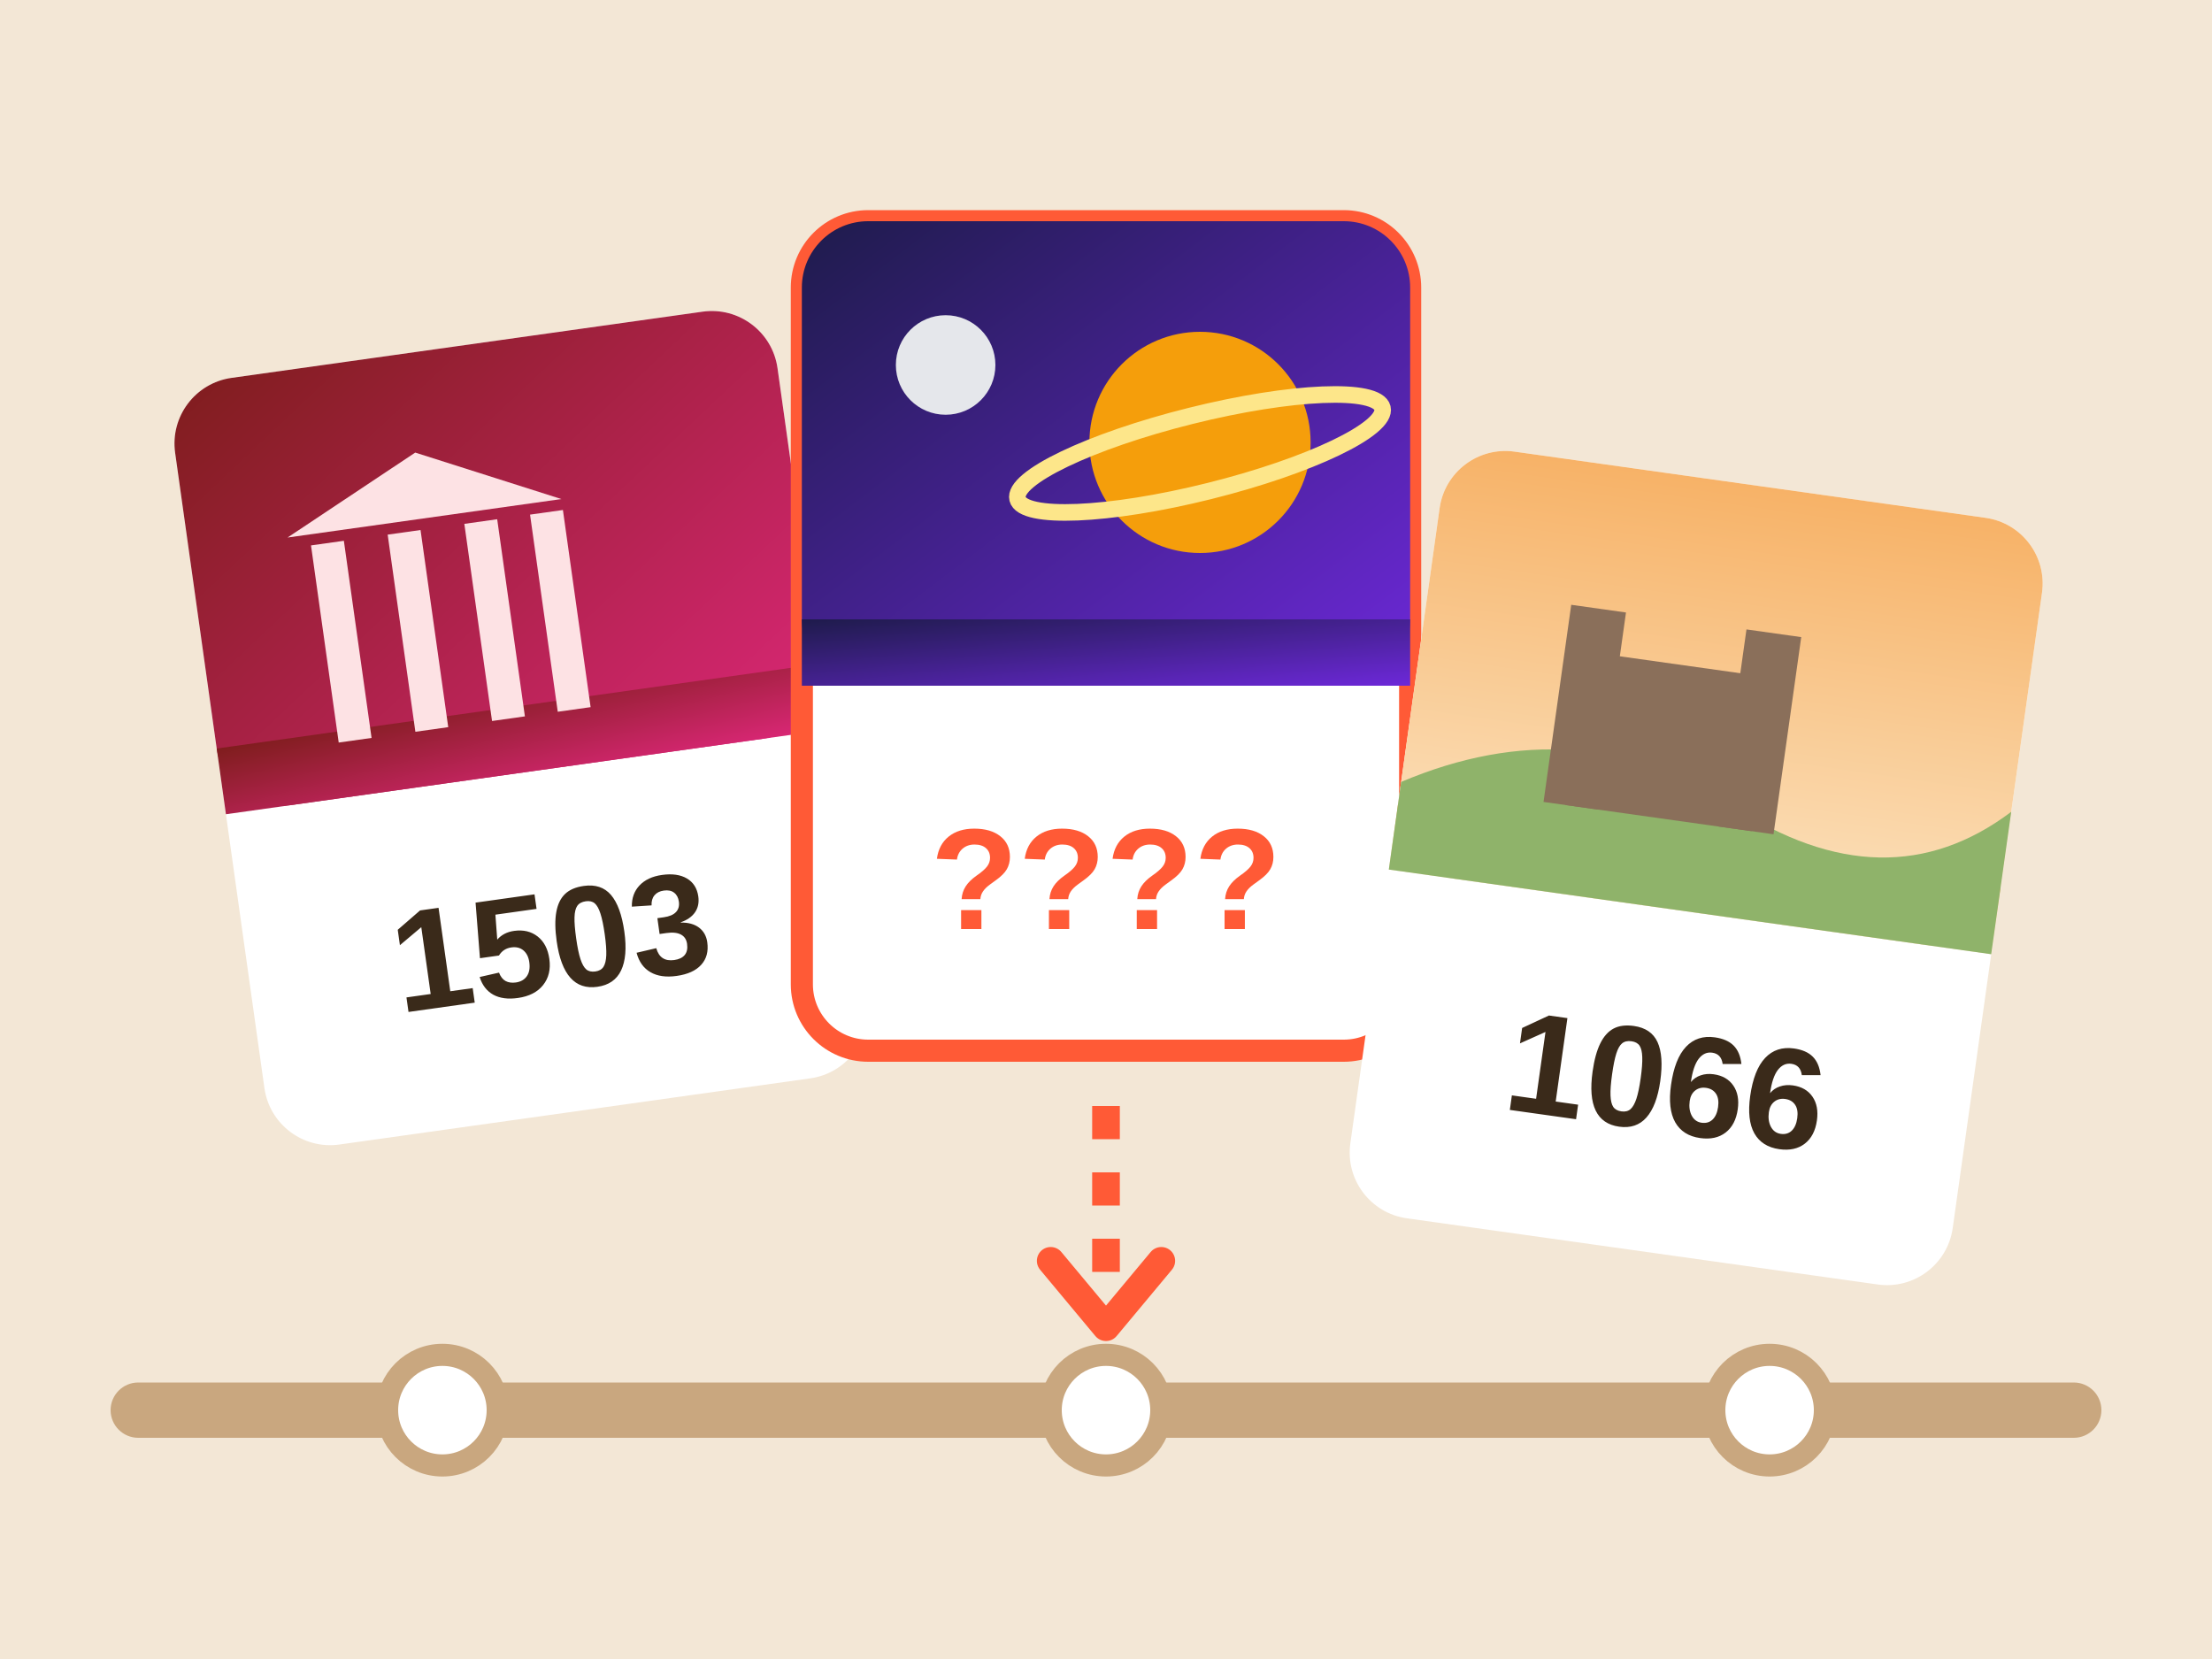
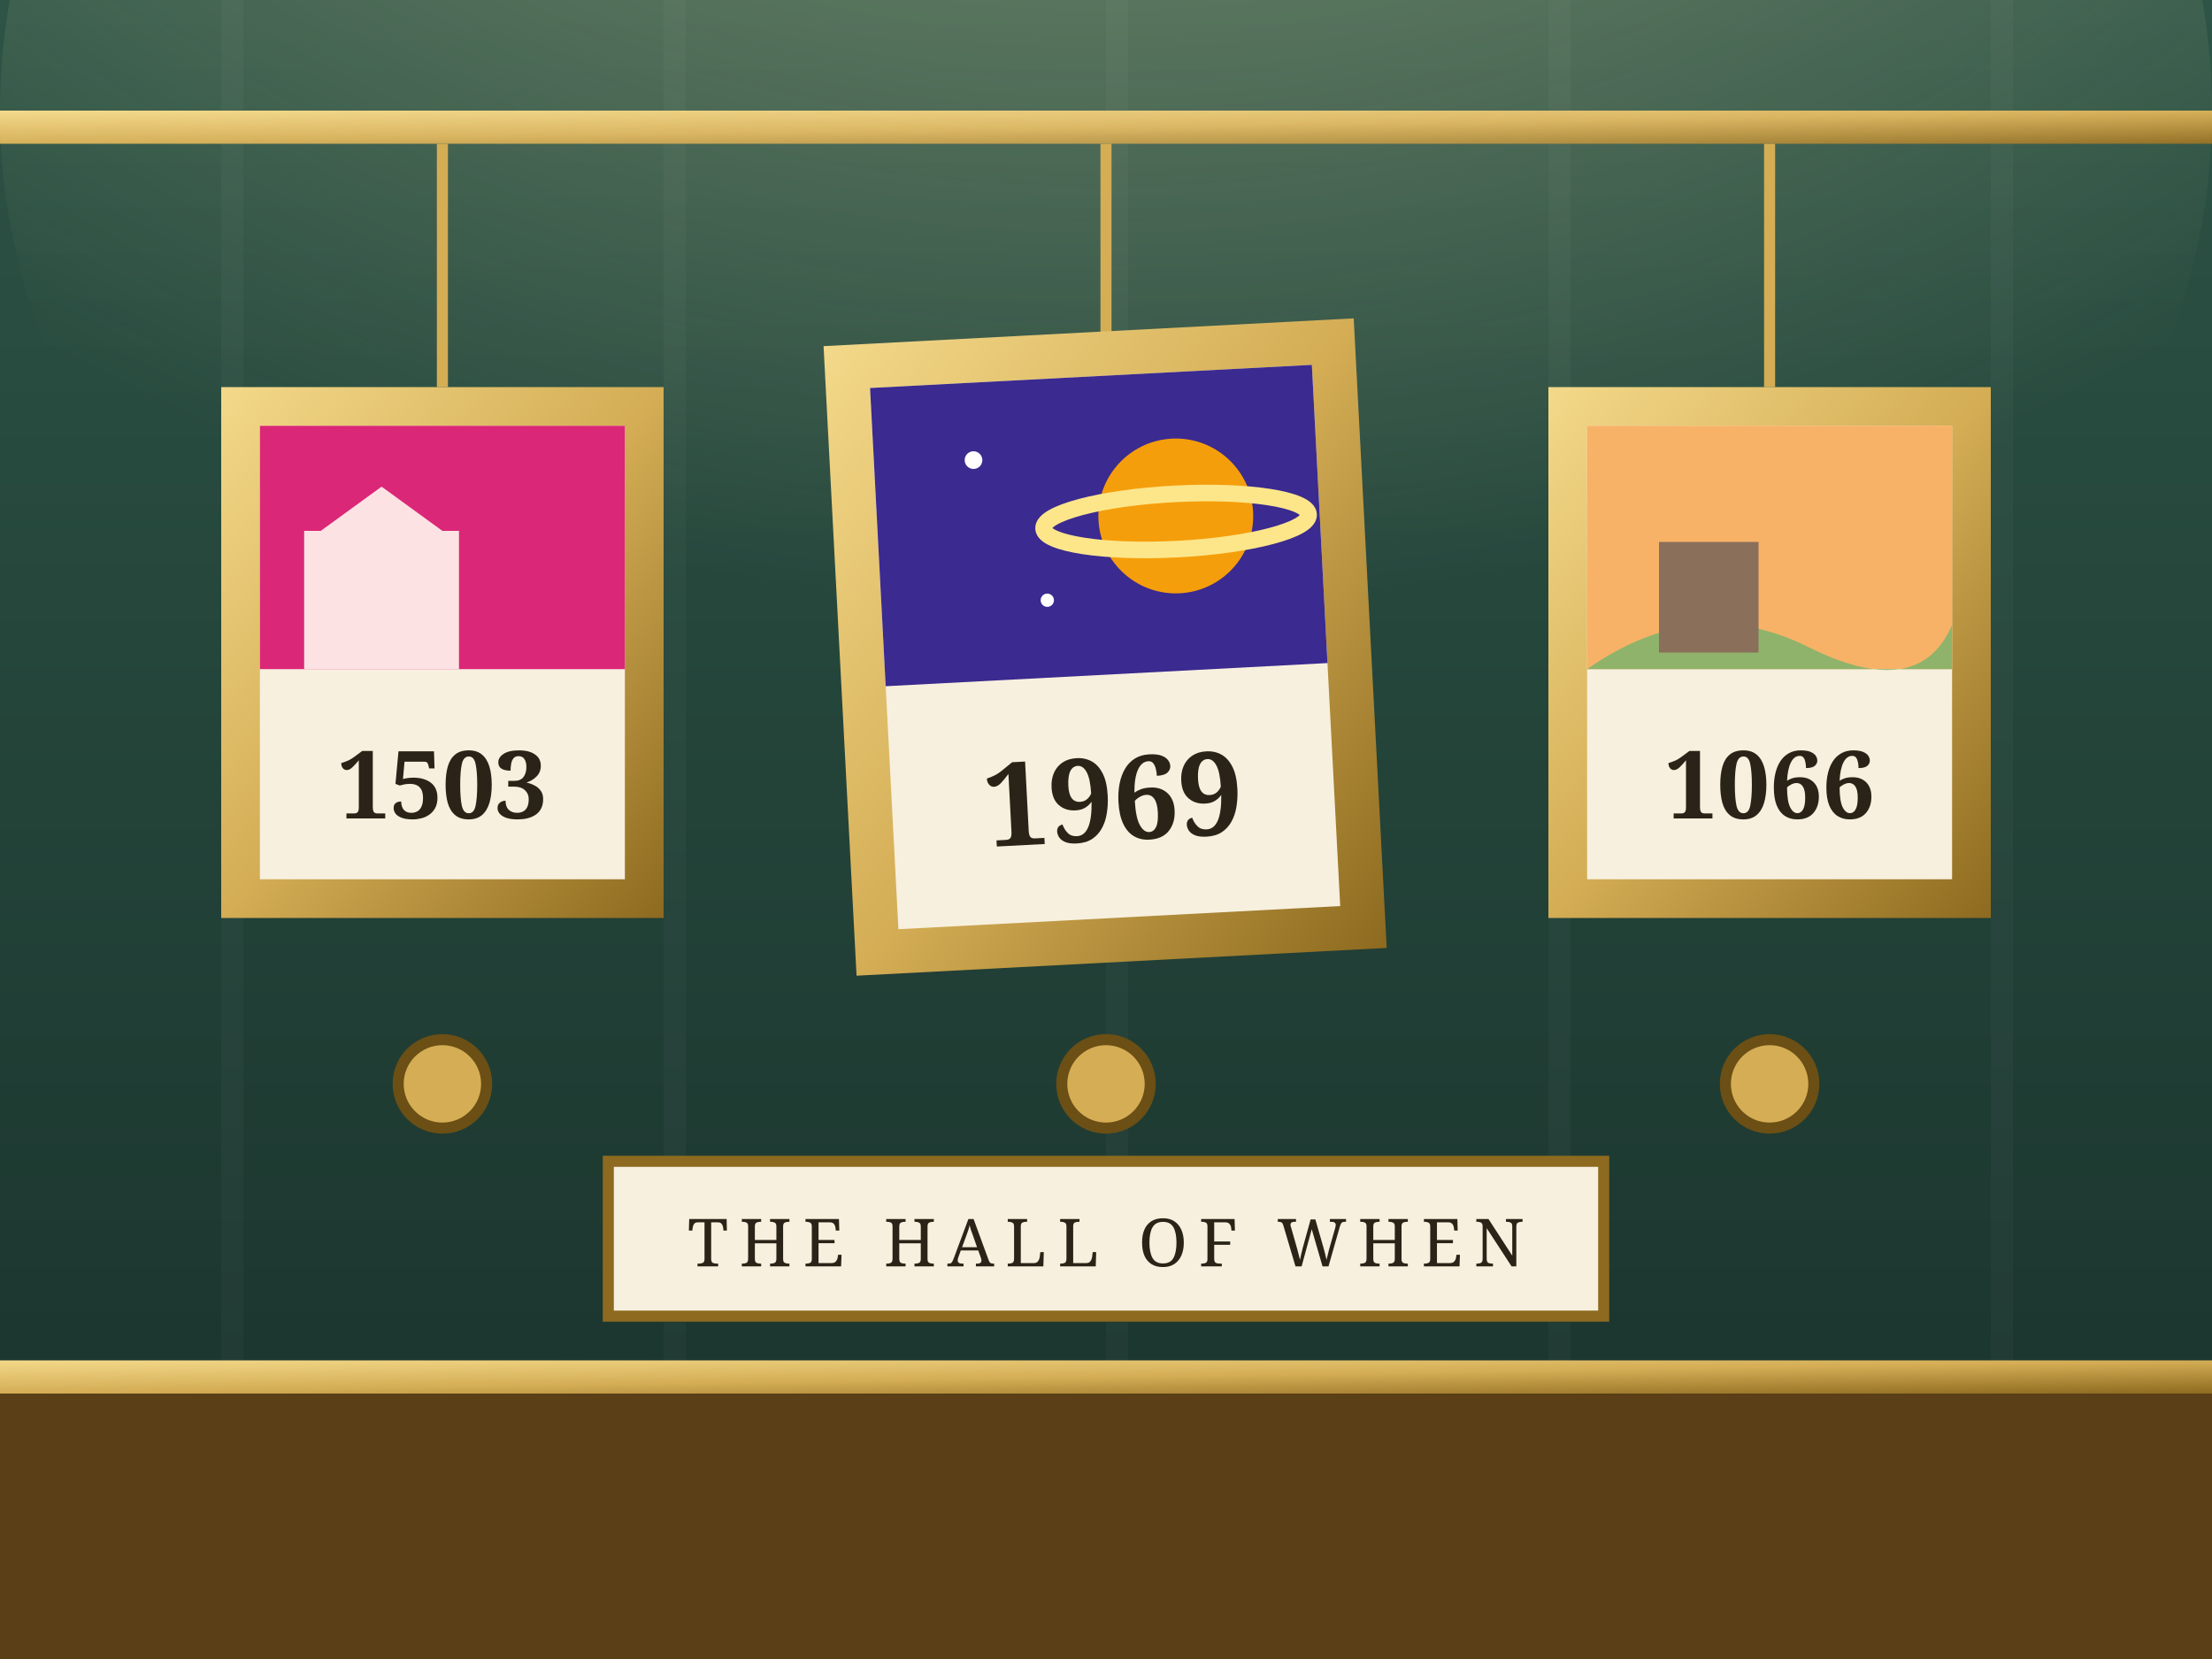
<svg xmlns="http://www.w3.org/2000/svg" viewBox="0 0 400 300">
  <defs>
-     <linearGradient id="a" x1="0" y1="0" x2="0" y2="1">
-       <stop offset="0" stop-color="#f7b267" />
-       <stop offset="1" stop-color="#fbe3c0" />
+     <linearGradient id="w" x1="0" y1="0" x2="0" y2="1">
+       <stop offset="0" stop-color="#2d5446" />
+       <stop offset="1" stop-color="#18302a" />
    </linearGradient>
-     <linearGradient id="b" x1="0" y1="0" x2="1" y2="1">
-       <stop offset="0" stop-color="#1e1b4b" />
-       <stop offset="1" stop-color="#6d28d9" />
+     <linearGradient id="g" x1="0" y1="0" x2="1" y2="1">
+       <stop offset="0" stop-color="#f3d98a" />
+       <stop offset=".5" stop-color="#d4ad55" />
+       <stop offset="1" stop-color="#8d6a1f" />
    </linearGradient>
-     <linearGradient id="c" x1="0" y1="0" x2="1" y2="1">
-       <stop offset="0" stop-color="#7f1d1d" />
-       <stop offset="1" stop-color="#db2777" />
-     </linearGradient>
+     <radialGradient id="l" cx=".5" cy="0" r=".8">
+       <stop offset="0" stop-color="#ffefb8" stop-opacity=".45" />
+       <stop offset="1" stop-color="#ffefb8" stop-opacity="0" />
+     </radialGradient>
  </defs>
-   <rect width="400" height="300" fill="#f3e7d6" />
-   <rect x="20" y="250" width="360" height="10" rx="5" fill="#c9a77f" />
-   <g fill="#fff" stroke="#c9a77f" stroke-width="4">
-     <circle cx="80" cy="255" r="10" />
-     <circle cx="200" cy="255" r="10" />
-     <circle cx="320" cy="255" r="10" />
+   <rect width="400" height="300" fill="url(#w)" />
+   <g fill="#fff" opacity=".03">
+     <rect x="40" width="4" height="300" />
+     <rect x="120" width="4" height="300" />
+     <rect x="200" width="4" height="300" />
+     <rect x="280" width="4" height="300" />
+     <rect x="360" width="4" height="300" />
  </g>
-   <g transform="translate(30 70) rotate(-8)">
-     <rect width="110" height="140" rx="12" fill="#fff" />
-     <rect width="110" height="78" rx="12" fill="url(#c)" />
-     <rect y="66" width="110" height="12" fill="url(#c)" />
-     <g fill="#fde2e4">
-       <path d="M18 30h50l-25-12z" />
-       <rect x="22" y="32" width="6" height="36" />
-       <rect x="36" y="32" width="6" height="36" />
-       <rect x="50" y="32" width="6" height="36" />
-       <rect x="62" y="32" width="6" height="36" />
-     </g>
-     <text x="55" y="118" font-family="Arial,sans-serif" font-size="26" font-weight="900" text-anchor="middle" fill="#3a2a1a">1503</text>
+   <rect y="250" width="400" height="50" fill="#5a3f17" />
+   <rect y="246" width="400" height="6" fill="url(#g)" />
+   <rect y="20" width="400" height="6" fill="url(#g)" />
+   <ellipse cx="200" cy="20" rx="200" ry="150" fill="url(#l)" />
+   <path d="M30 196H370" stroke="url(#g)" stroke-width="6" stroke-linecap="round" />
+   <g stroke="#d4ad55" stroke-width="2">
+     <path d="M80 26L80 70M200 26L200 60M320 26L320 70" />
  </g>
-   <g transform="translate(145 40)">
-     <rect width="110" height="150" rx="12" fill="#fff" stroke="#ff5a36" stroke-width="4" />
-     <rect width="110" height="84" rx="12" fill="url(#b)" />
-     <rect y="72" width="110" height="12" fill="url(#b)" />
-     <circle cx="72" cy="40" r="20" fill="#f59e0b" />
-     <ellipse cx="72" cy="42" rx="34" ry="7" fill="none" stroke="#fde68a" stroke-width="3" transform="rotate(-14 72 42)" />
-     <circle cx="26" cy="26" r="9" fill="#e5e7eb" />
-     <text x="55" y="128" font-family="Arial,sans-serif" font-size="26" font-weight="900" text-anchor="middle" fill="#ff5a36">????</text>
+   <g>
+     <rect x="40" y="70" width="80" height="96" fill="url(#g)" />
+     <rect x="47" y="77" width="66" height="82" fill="#f7f0de" />
+     <rect x="47" y="77" width="66" height="44" fill="#db2777" />
+     <path d="M55 121V96h28v25M58 96l11-8 11 8" fill="#fde2e4" />
+     <text x="80" y="148" font-family="Georgia,serif" font-weight="700" font-size="17" text-anchor="middle" fill="#2a2418">1503</text>
  </g>
-   <g transform="translate(262 80) rotate(8)">
-     <rect width="110" height="140" rx="12" fill="#fff" />
-     <rect width="110" height="78" rx="12" fill="url(#a)" />
-     <rect y="66" width="110" height="12" fill="url(#a)" />
-     <path d="M0 62q30-18 60-4t50-6v26H0z" fill="#8fb36a" />
-     <rect x="30" y="34" width="34" height="28" fill="#8a6f5a" />
-     <rect x="26" y="26" width="10" height="36" fill="#8a6f5a" />
-     <rect x="58" y="26" width="10" height="36" fill="#8a6f5a" />
-     <text x="55" y="118" font-family="Arial,sans-serif" font-size="26" font-weight="900" text-anchor="middle" fill="#3a2a1a">1066</text>
+   <g transform="rotate(-3 200 120)">
+     <rect x="152" y="60" width="96" height="114" fill="url(#g)" />
+     <rect x="160" y="68" width="80" height="98" fill="#f7f0de" />
+     <rect x="160" y="68" width="80" height="54" fill="#3b2a8f" />
+     <circle cx="214" cy="94" r="14" fill="#f59e0b" />
+     <ellipse cx="214" cy="95" rx="24" ry="5" fill="none" stroke="#fde68a" stroke-width="3" />
+     <circle cx="178" cy="82" r="1.6" fill="#fff" />
+     <circle cx="190" cy="108" r="1.2" fill="#fff" />
+     <text x="200" y="152" font-family="Georgia,serif" font-weight="700" font-size="21" text-anchor="middle" fill="#2a2418">1969</text>
  </g>
-   <path d="M200 200v36" stroke="#ff5a36" stroke-width="5" stroke-dasharray="6 6" />
-   <path d="M190 228l10 12 10-12" fill="none" stroke="#ff5a36" stroke-width="5" stroke-linecap="round" stroke-linejoin="round" />
+   <g>
+     <rect x="280" y="70" width="80" height="96" fill="url(#g)" />
+     <rect x="287" y="77" width="66" height="82" fill="#f7f0de" />
+     <rect x="287" y="77" width="66" height="44" fill="#f7b267" />
+     <path d="M287 121q20-14 40-4t26-4v8z" fill="#8fb36a" />
+     <rect x="300" y="98" width="18" height="20" fill="#8a6f5a" />
+     <text x="320" y="148" font-family="Georgia,serif" font-weight="700" font-size="17" text-anchor="middle" fill="#2a2418">1066</text>
+   </g>
+   <g fill="#d4ad55" stroke="#6b4f14" stroke-width="2">
+     <circle cx="80" cy="196" r="8" />
+     <circle cx="200" cy="196" r="8" />
+     <circle cx="320" cy="196" r="8" />
+   </g>
+   <rect x="110" y="210" width="180" height="28" fill="#f7f0de" stroke="#8d6a1f" stroke-width="2" />
+   <text x="200" y="229" font-family="Georgia,serif" font-size="12" letter-spacing="2" text-anchor="middle" fill="#2a2418">THE HALL OF WHEN</text>
</svg>
